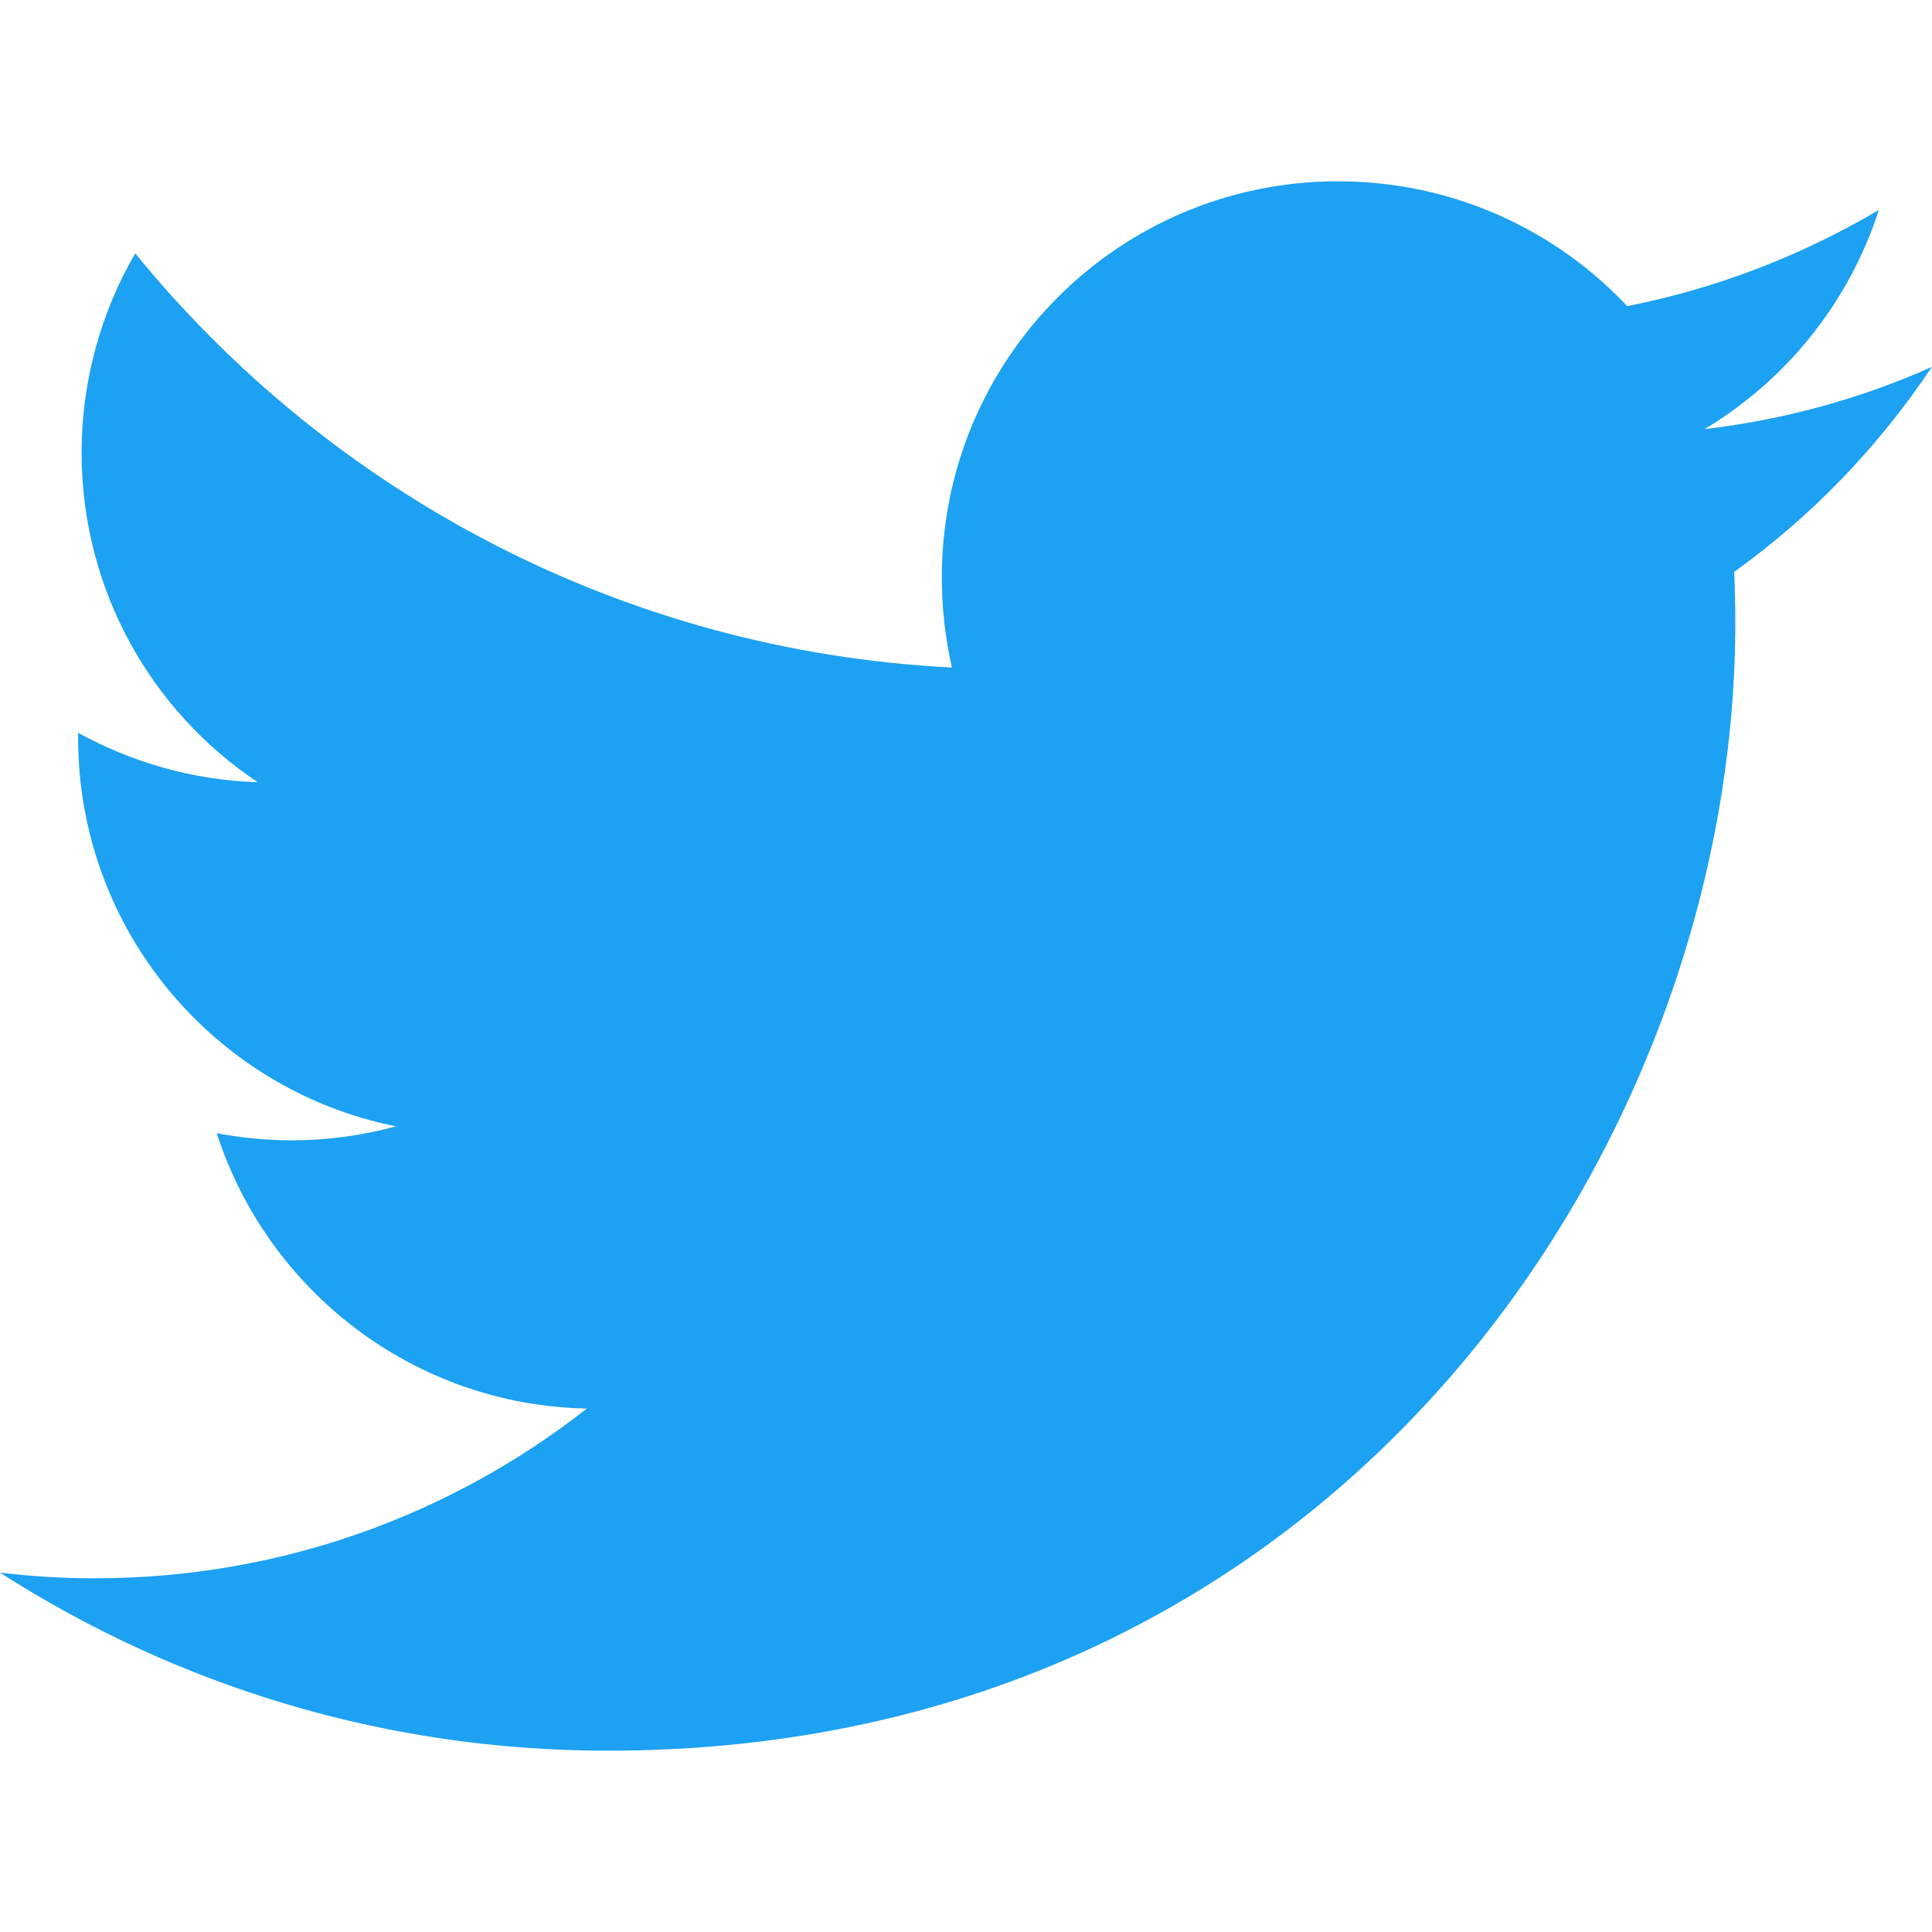
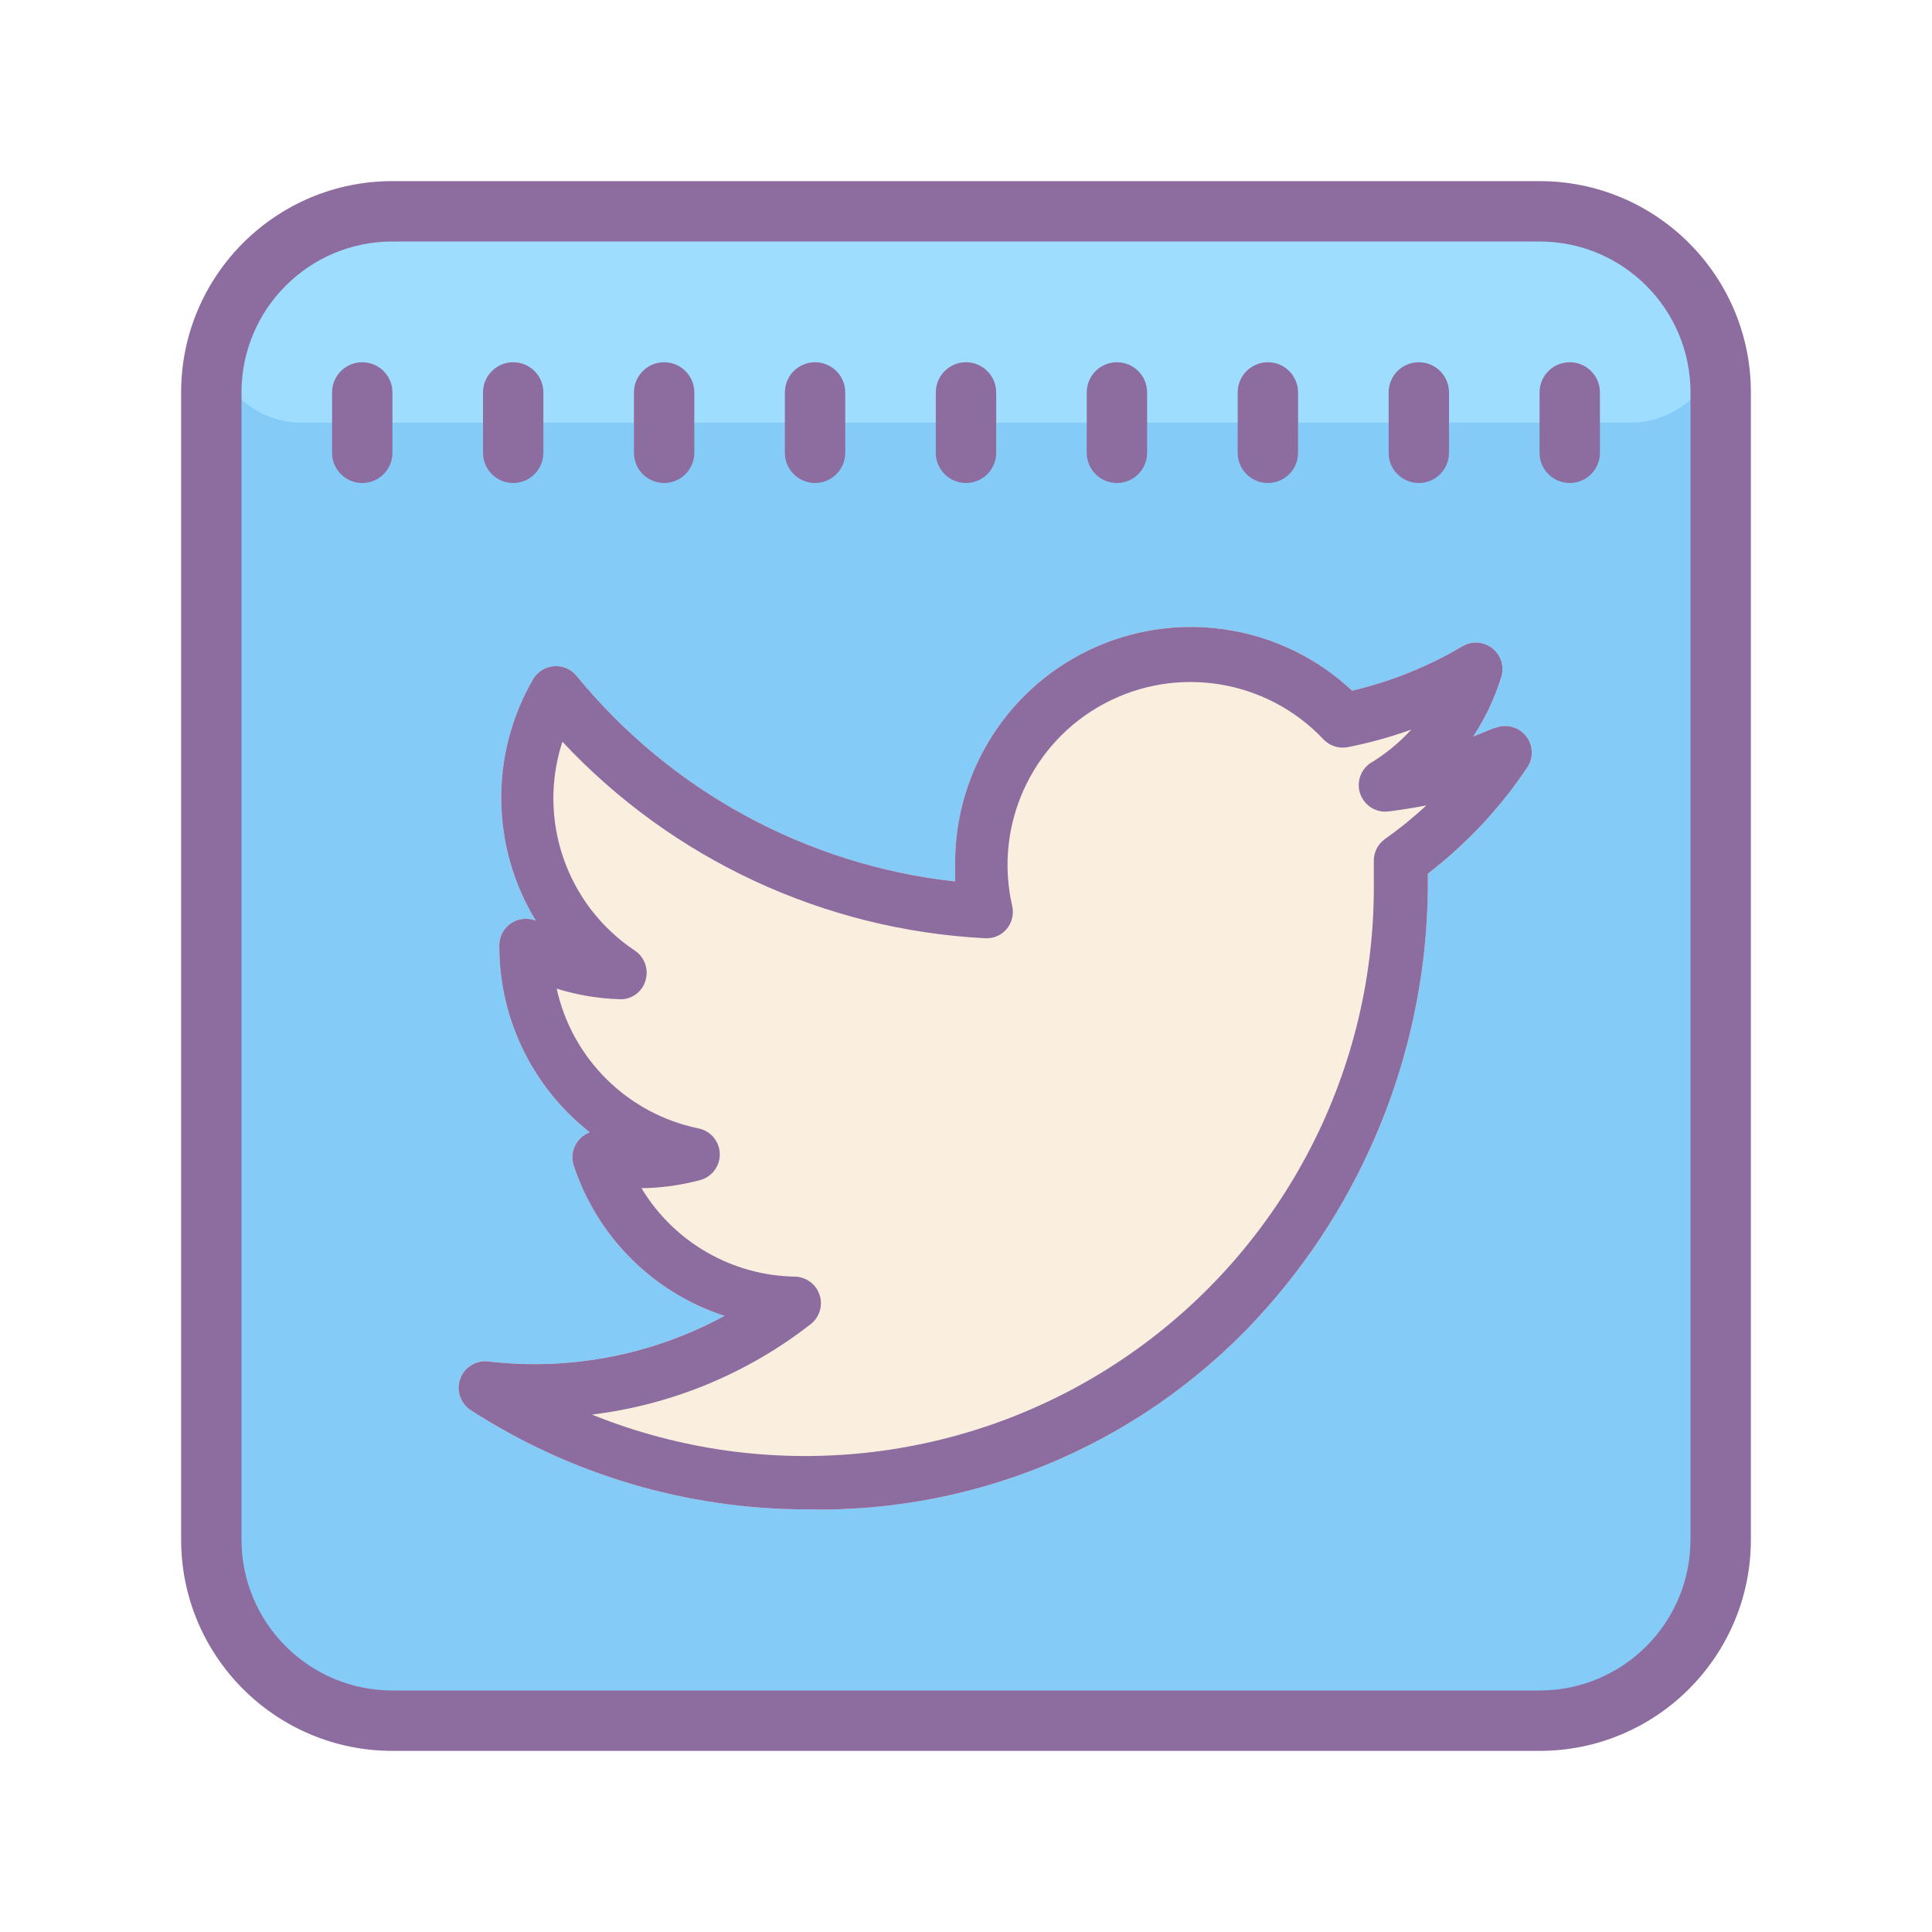
- <svg xmlns="http://www.w3.org/2000/svg" viewBox="0 0 333333 333333" shape-rendering="geometricPrecision" text-rendering="geometricPrecision" image-rendering="optimizeQuality" fill-rule="evenodd" clip-rule="evenodd">
-   <path d="M333328 63295c-12254 5480-25456 9122-39241 10745 14123-8458 24924-21861 30080-37819-13200 7807-27871 13533-43416 16596-12499-13281-30252-21537-49919-21537-37762 0-68336 30591-68336 68330 0 5326 591 10537 1748 15562-56820-2880-107194-30081-140915-71467-6049 10435-9250 22300-9250 34367v8c0 23696 12031 44654 30389 56876-11202-333-21739-3457-30991-8519v854c0 33138 23554 60789 54852 67039-5734 1557-11787 2417-18023 2417-4417 0-8673-455-12905-1224 8742 27139 33975 46923 63857 47500-23430 18356-52858 29286-84939 29286-5537 0-10931-339-16318-984 30326 19458 66251 30727 104844 30727 125735 0 194551-104198 194551-194543 0-3002-67-5911-191-8852 13354-9553 24932-21609 34097-35333l31-31-6 4z" fill="#1da1f2" />
+ <svg xmlns="http://www.w3.org/2000/svg" viewBox="0 0 64 64" width="24px" height="24px">
+   <rect width="50" height="50" x="7" y="7" fill="#85cbf8" rx="6" ry="6" />
+   <path fill="#faefde" d="M49.49,24.12l-.69.28a7.81,7.81,0,0,0,.94-2,.88.88,0,0,0-1.28-1,13,13,0,0,1-3.67,1.48,7.81,7.81,0,0,0-13.15,5.7q0,.31,0,.62A18.88,18.88,0,0,1,19.1,22.39a.88.88,0,0,0-1.44.11,7.82,7.82,0,0,0,.09,8,.88.88,0,0,0-1.21.8v.1a7.83,7.83,0,0,0,3,6.11A.88.88,0,0,0,19,38.59a7.8,7.8,0,0,0,5,5,13.18,13.18,0,0,1-7.83,1.51.88.88,0,0,0-.58,1.61A20.52,20.52,0,0,0,26.69,50,19.75,19.75,0,0,0,42,43.28a21.29,21.29,0,0,0,5.3-13.87c0-.16,0-.31,0-.47a14.83,14.83,0,0,0,3.3-3.53.88.88,0,0,0-1.08-1.29Z" />
+   <path fill="#9fddff" d="M11,7H53a4,4,0,0,1,4,4v0a3,3,0,0,1-3,3H10a3,3,0,0,1-3-3v0a4,4,0,0,1,4-4Z" />
+   <path fill="#8d6c9f" d="M51,6H13a7,7,0,0,0-7,7V51a7,7,0,0,0,7,7H51a7,7,0,0,0,7-7V13A7,7,0,0,0,51,6Zm5,45a5,5,0,0,1-5,5H13a5,5,0,0,1-5-5V13a5,5,0,0,1,5-5H51a5,5,0,0,1,5,5Z" />
+   <path fill="#8d6c9f" d="M17 16a1 1 0 0 0 1-1V13a1 1 0 0 0-2 0v2A1 1 0 0 0 17 16zM12 12a1 1 0 0 0-1 1v2a1 1 0 0 0 2 0V13A1 1 0 0 0 12 12zM32 16a1 1 0 0 0 1-1V13a1 1 0 0 0-2 0v2A1 1 0 0 0 32 16zM37 16a1 1 0 0 0 1-1V13a1 1 0 0 0-2 0v2A1 1 0 0 0 37 16zM42 16a1 1 0 0 0 1-1V13a1 1 0 0 0-2 0v2A1 1 0 0 0 42 16zM47 16a1 1 0 0 0 1-1V13a1 1 0 0 0-2 0v2A1 1 0 0 0 47 16zM52 16a1 1 0 0 0 1-1V13a1 1 0 0 0-2 0v2A1 1 0 0 0 52 16zM22 16a1 1 0 0 0 1-1V13a1 1 0 0 0-2 0v2A1 1 0 0 0 22 16zM27 16a1 1 0 0 0 1-1V13a1 1 0 0 0-2 0v2A1 1 0 0 0 27 16zM49.49 24.12l-.69.28a7.81 7.81 0 0 0 .94-2 .88.88 0 0 0-1.28-1 13 13 0 0 1-3.67 1.48 7.81 7.81 0 0 0-13.15 5.7q0 .31 0 .62A18.88 18.88 0 0 1 19.1 22.39a.88.88 0 0 0-1.44.11 7.82 7.82 0 0 0 .09 8 .88.88 0 0 0-1.21.8v.1a7.83 7.83 0 0 0 3 6.11A.88.88 0 0 0 19 38.59a7.8 7.8 0 0 0 5 5 13.18 13.18 0 0 1-7.83 1.51.88.88 0 0 0-.58 1.61A20.52 20.52 0 0 0 26.69 50 19.75 19.75 0 0 0 42 43.28a21.29 21.29 0 0 0 5.3-13.87c0-.16 0-.31 0-.47a14.83 14.83 0 0 0 3.3-3.53.88.88 0 0 0-1.08-1.29zM45.87 27.8a.88.88 0 0 0-.36.75c0 .28 0 .57 0 .86A18.84 18.84 0 0 1 19.61 46.86a14.66 14.66 0 0 0 7.25-3 .88.88 0 0 0-.53-1.57 6.05 6.05 0 0 1-5.08-2.93 7.84 7.84 0 0 0 1.95-.27.88.88 0 0 0-.06-1.71 6.06 6.06 0 0 1-4.7-4.63 7.81 7.81 0 0 0 2.08.35.85.85 0 0 0 .86-.61.88.88 0 0 0-.35-1 6.06 6.06 0 0 1-2.4-6.92 20.62 20.62 0 0 0 14 6.51.86.86 0 0 0 .72-.31.88.88 0 0 0 .18-.76 6.06 6.06 0 0 1 10.31-5.52.88.88 0 0 0 .81.26 14.78 14.78 0 0 0 2.1-.58 6.12 6.12 0 0 1-1.37 1.12A.88.88 0 0 0 46 26.88q.63-.08 1.25-.2A13 13 0 0 1 45.87 27.8z" />
</svg>
